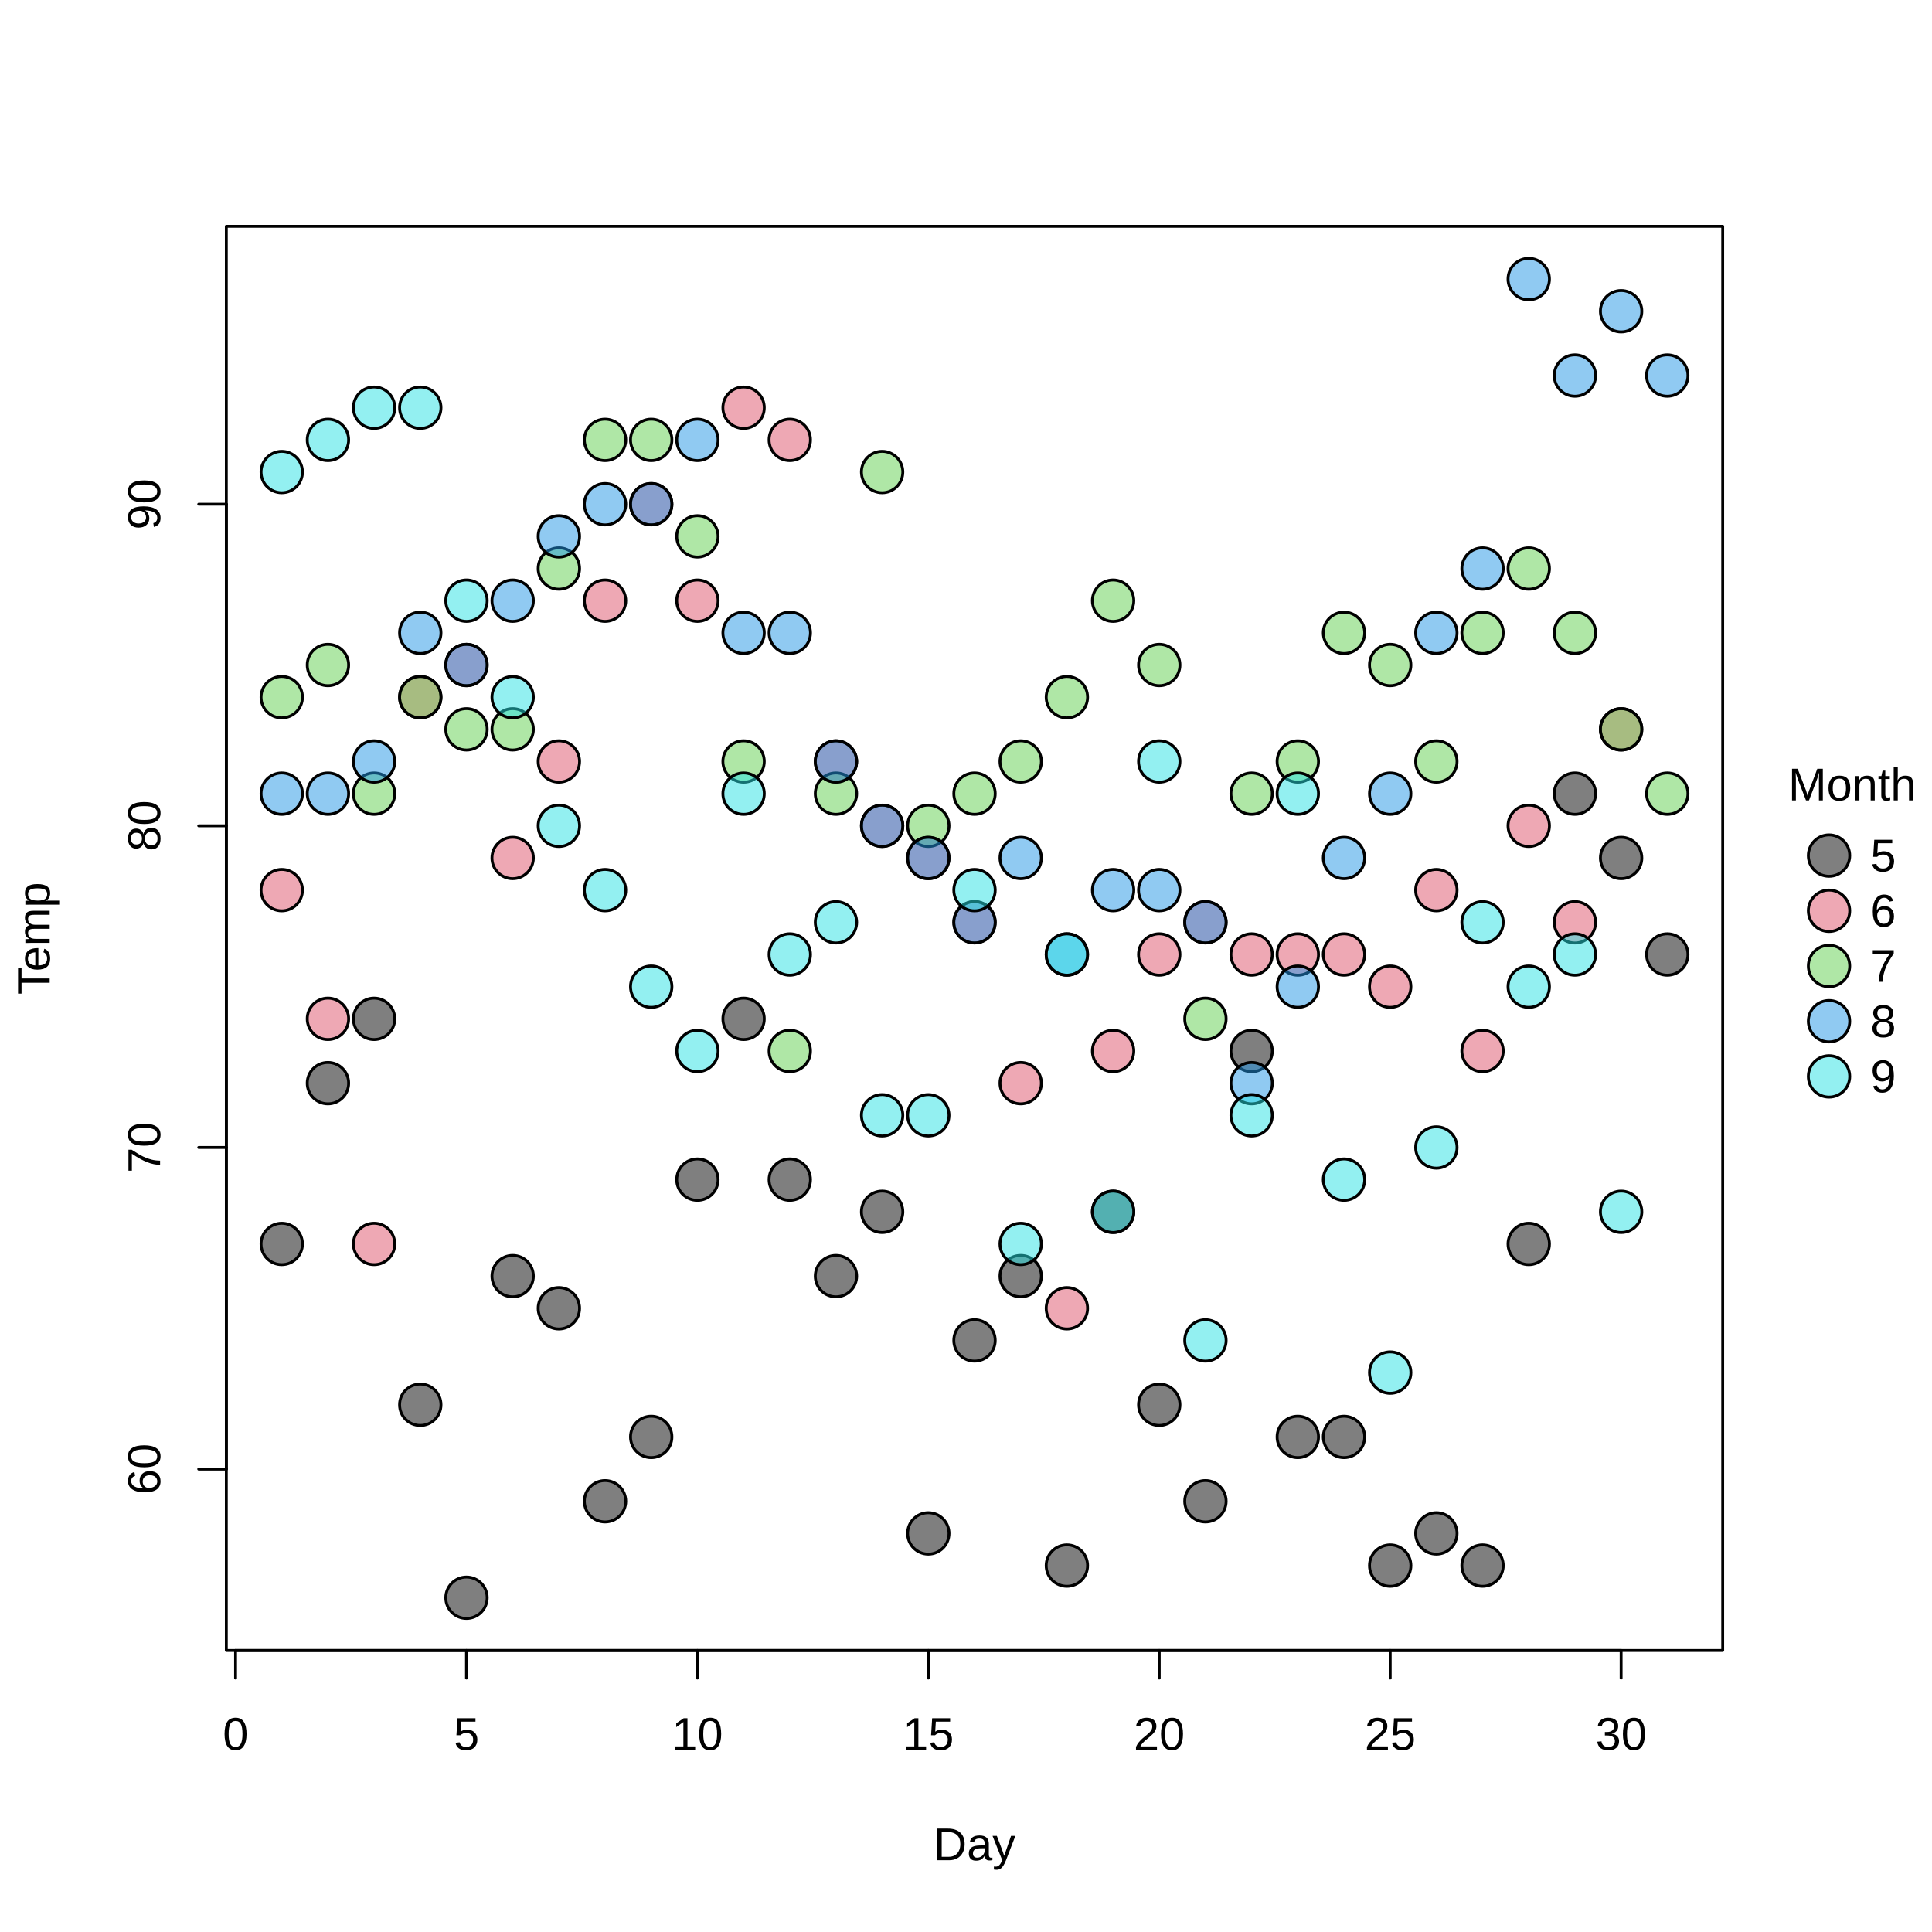
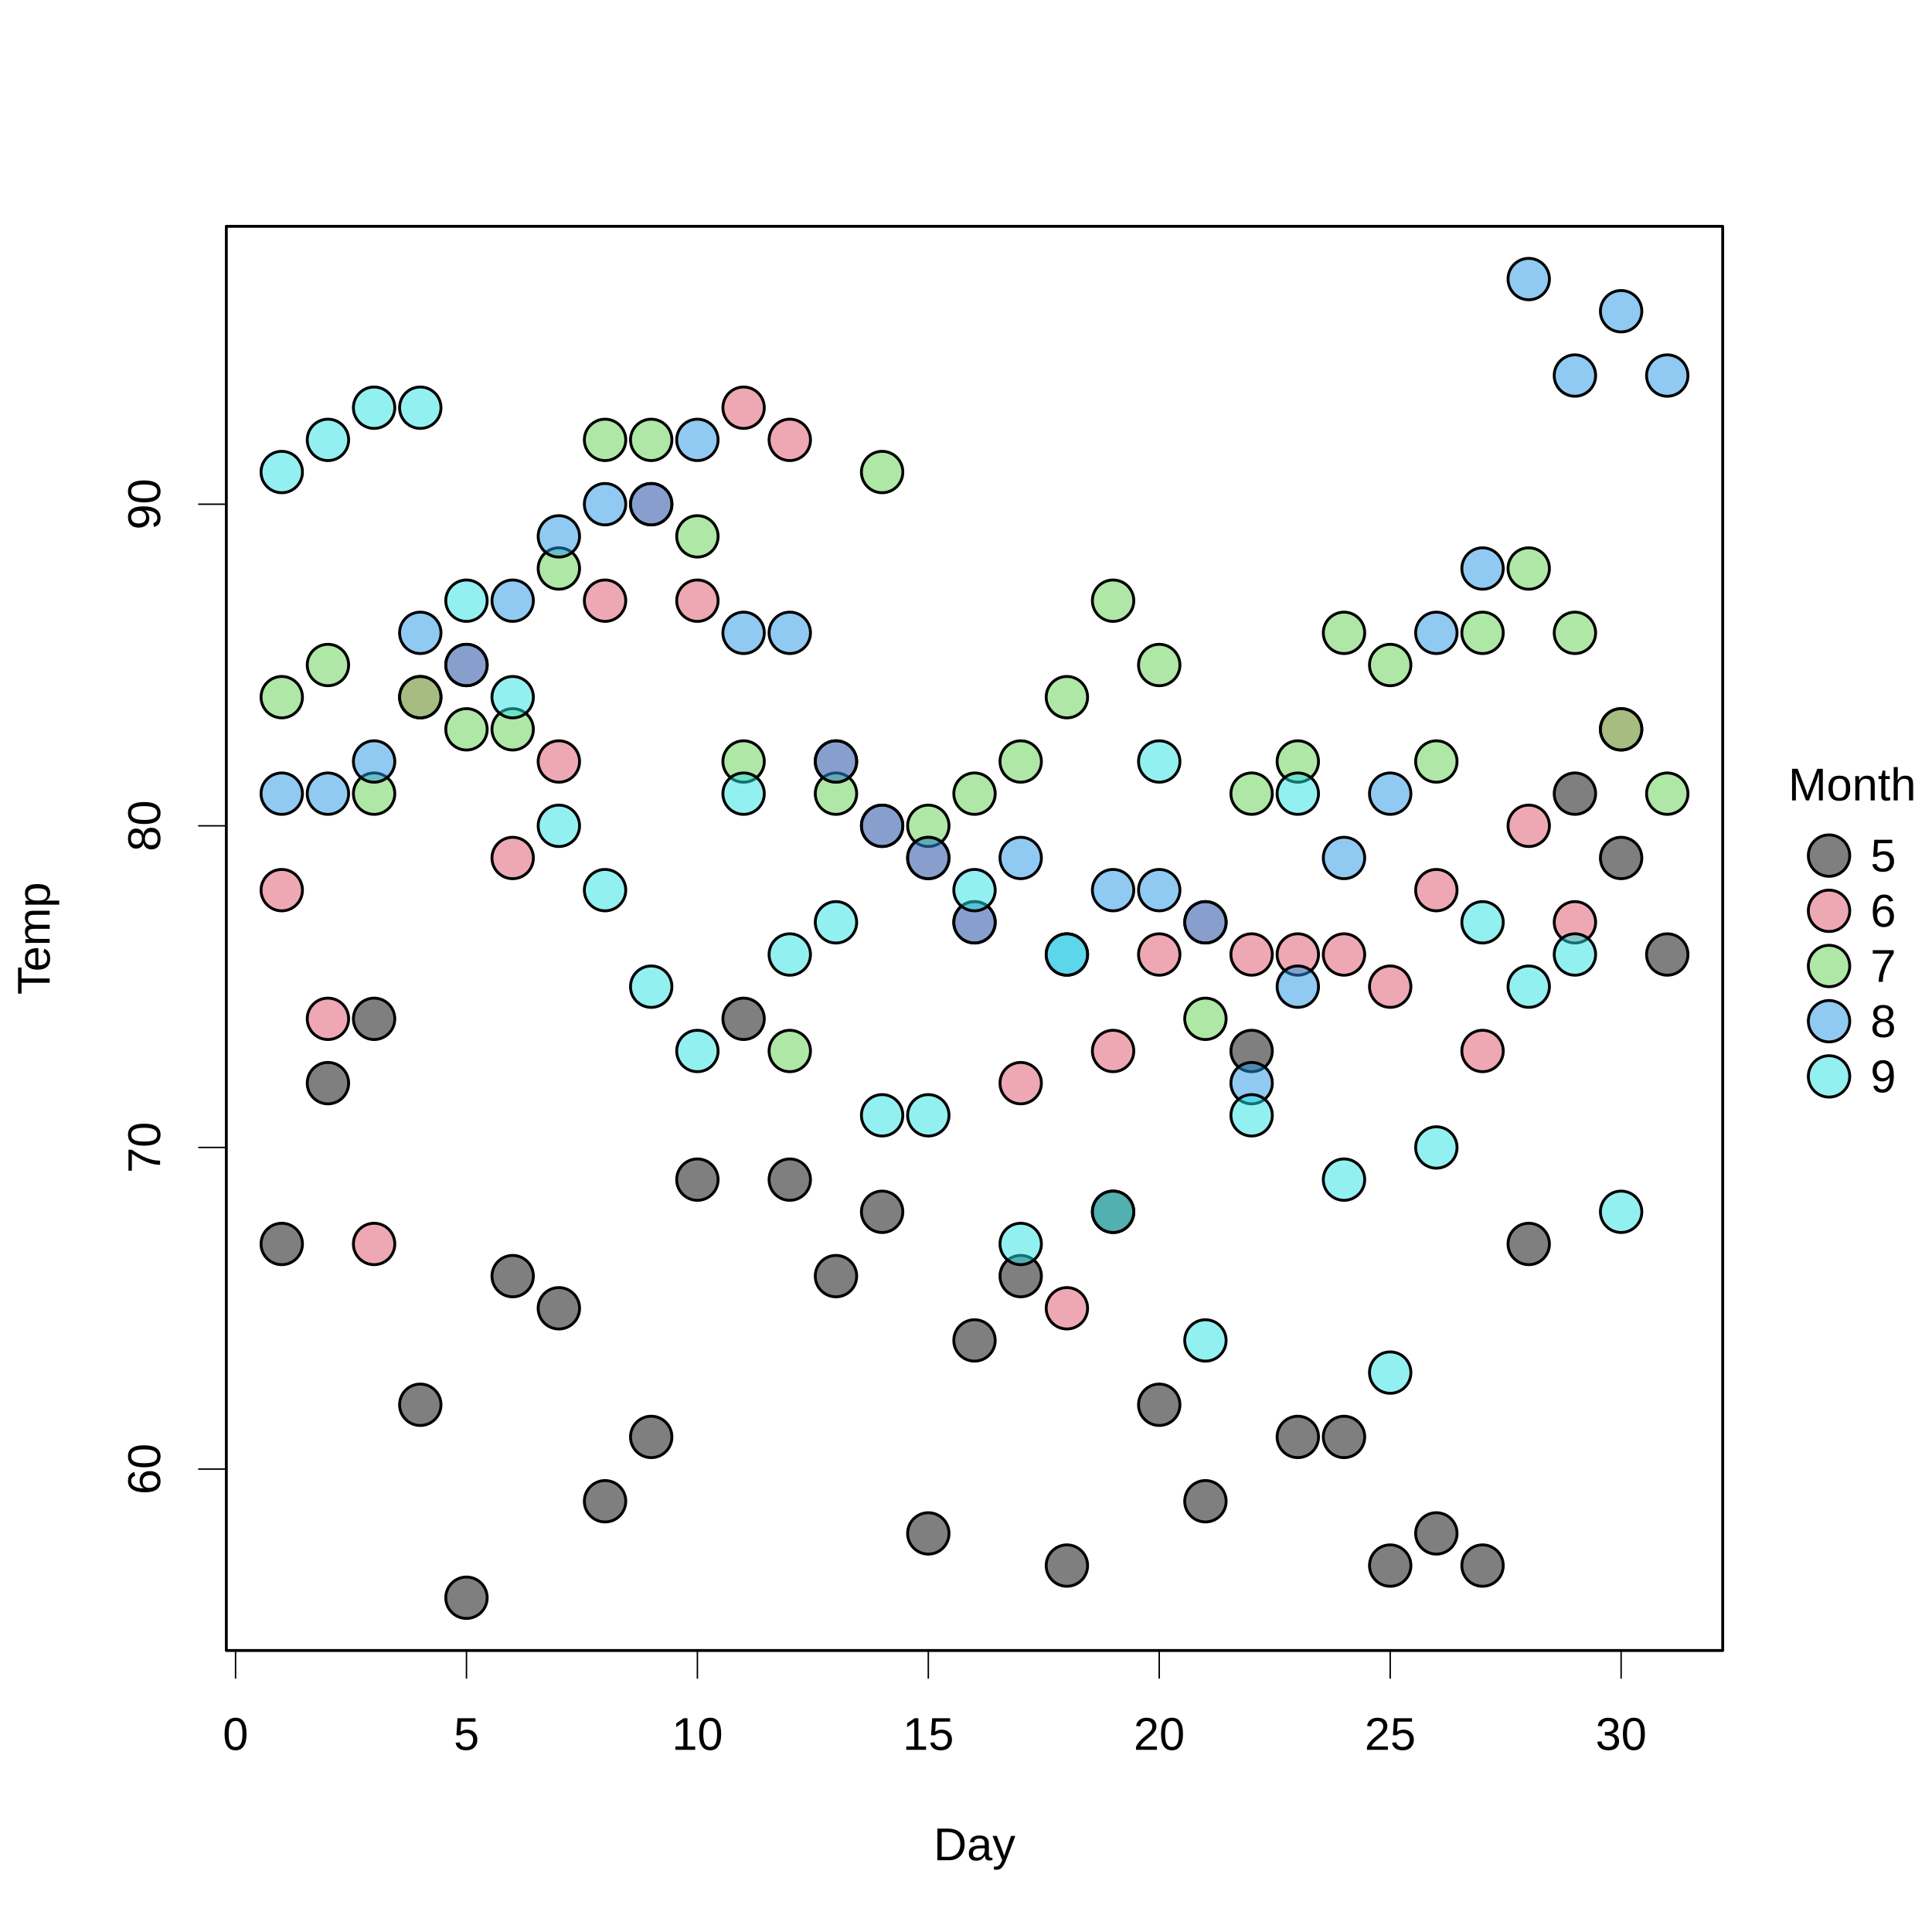
<svg xmlns="http://www.w3.org/2000/svg" class="svglite" width="504.00pt" height="504.00pt" viewBox="0 0 504.00 504.00">
  <defs>
    <style type="text/css">
    .svglite line, .svglite polyline, .svglite polygon, .svglite path, .svglite rect, .svglite circle {
      fill: none;
      stroke: #000000;
      stroke-linecap: round;
      stroke-linejoin: round;
      stroke-miterlimit: 10.00;
    }
    .svglite text {
      white-space: pre;
    }
  </style>
  </defs>
  <rect width="100%" height="100%" style="stroke: none; fill: #FFFFFF;" />
  <defs>
    <clipPath id="cpMC4wMHw1MDQuMDB8MC4wMHw1MDQuMDA=">
      <rect x="0.00" y="0.00" width="504.00" height="504.00" />
    </clipPath>
  </defs>
  <g clip-path="url(#cpMC4wMHw1MDQuMDB8MC4wMHw1MDQuMDA=)">
    <circle cx="477.14" cy="223.20" r="5.40" style="stroke-width: 0.75; fill: #000000; fill-opacity: 0.50;" />
    <circle cx="477.14" cy="237.60" r="5.40" style="stroke-width: 0.75; fill: #DF536B; fill-opacity: 0.50;" />
    <circle cx="477.14" cy="252.00" r="5.40" style="stroke-width: 0.75; fill: #61D04F; fill-opacity: 0.50;" />
    <circle cx="477.14" cy="266.40" r="5.40" style="stroke-width: 0.75; fill: #2297E6; fill-opacity: 0.50;" />
    <circle cx="477.14" cy="280.80" r="5.40" style="stroke-width: 0.75; fill: #28E2E5; fill-opacity: 0.50;" />
    <text x="483.18" y="208.80" text-anchor="middle" style="font-size: 12.00px; font-family: &quot;Liberation Sans&quot;;" textLength="33.36px" lengthAdjust="spacingAndGlyphs">Month</text>
    <text x="487.94" y="227.33" style="font-size: 12.00px; font-family: &quot;Liberation Sans&quot;;" textLength="6.67px" lengthAdjust="spacingAndGlyphs">5</text>
    <text x="487.94" y="241.73" style="font-size: 12.00px; font-family: &quot;Liberation Sans&quot;;" textLength="6.67px" lengthAdjust="spacingAndGlyphs">6</text>
    <text x="487.94" y="256.13" style="font-size: 12.00px; font-family: &quot;Liberation Sans&quot;;" textLength="6.67px" lengthAdjust="spacingAndGlyphs">7</text>
    <text x="487.94" y="270.53" style="font-size: 12.00px; font-family: &quot;Liberation Sans&quot;;" textLength="6.67px" lengthAdjust="spacingAndGlyphs">8</text>
    <text x="487.94" y="284.93" style="font-size: 12.00px; font-family: &quot;Liberation Sans&quot;;" textLength="6.67px" lengthAdjust="spacingAndGlyphs">9</text>
  </g>
  <defs>
    <clipPath id="cpMC4wMHw0NDkuNDB8MC4wMHw1MDQuMDA=">
      <rect x="0.00" y="0.00" width="449.40" height="504.00" />
    </clipPath>
  </defs>
  <g clip-path="url(#cpMC4wMHw0NDkuNDB8MC4wMHw1MDQuMDA=)">
    <text x="254.22" y="485.28" text-anchor="middle" style="font-size: 12.00px; font-family: &quot;Liberation Sans&quot;;" textLength="21.35px" lengthAdjust="spacingAndGlyphs">Day</text>
    <text transform="translate(12.96,244.80) rotate(-90)" text-anchor="middle" style="font-size: 12.00px; font-family: &quot;Liberation Sans&quot;;" textLength="29.35px" lengthAdjust="spacingAndGlyphs">Temp</text>
  </g>
  <g clip-path="url(#cpMC4wMHw1MDQuMDB8MC4wMHw1MDQuMDA=)">
-     <line x1="61.45" y1="430.56" x2="422.90" y2="430.56" style="stroke-width: 0.75;" />
-     <line x1="61.45" y1="430.56" x2="61.45" y2="437.76" style="stroke-width: 0.75;" />
-     <line x1="121.69" y1="430.56" x2="121.69" y2="437.76" style="stroke-width: 0.75;" />
-     <line x1="181.93" y1="430.56" x2="181.93" y2="437.76" style="stroke-width: 0.75;" />
-     <line x1="242.17" y1="430.56" x2="242.17" y2="437.76" style="stroke-width: 0.75;" />
-     <line x1="302.41" y1="430.56" x2="302.41" y2="437.76" style="stroke-width: 0.75;" />
-     <line x1="362.66" y1="430.56" x2="362.66" y2="437.76" style="stroke-width: 0.75;" />
-     <line x1="422.90" y1="430.56" x2="422.90" y2="437.76" style="stroke-width: 0.75;" />
+     <line x1="61.45" y1="430.56" x2="422.90" y2="430.56" style="stroke-width: 0.38;" />
+     <line x1="61.45" y1="430.56" x2="61.45" y2="437.76" style="stroke-width: 0.38;" />
+     <line x1="121.69" y1="430.56" x2="121.69" y2="437.76" style="stroke-width: 0.38;" />
+     <line x1="181.93" y1="430.56" x2="181.93" y2="437.76" style="stroke-width: 0.38;" />
+     <line x1="242.17" y1="430.56" x2="242.17" y2="437.76" style="stroke-width: 0.38;" />
+     <line x1="302.41" y1="430.56" x2="302.41" y2="437.76" style="stroke-width: 0.38;" />
+     <line x1="362.66" y1="430.56" x2="362.66" y2="437.76" style="stroke-width: 0.38;" />
+     <line x1="422.90" y1="430.56" x2="422.90" y2="437.76" style="stroke-width: 0.38;" />
    <text x="61.45" y="456.48" text-anchor="middle" style="font-size: 12.00px; font-family: &quot;Liberation Sans&quot;;" textLength="6.67px" lengthAdjust="spacingAndGlyphs">0</text>
    <text x="121.69" y="456.48" text-anchor="middle" style="font-size: 12.00px; font-family: &quot;Liberation Sans&quot;;" textLength="6.67px" lengthAdjust="spacingAndGlyphs">5</text>
    <text x="181.93" y="456.48" text-anchor="middle" style="font-size: 12.00px; font-family: &quot;Liberation Sans&quot;;" textLength="13.35px" lengthAdjust="spacingAndGlyphs">10</text>
    <text x="242.17" y="456.48" text-anchor="middle" style="font-size: 12.00px; font-family: &quot;Liberation Sans&quot;;" textLength="13.35px" lengthAdjust="spacingAndGlyphs">15</text>
    <text x="302.41" y="456.48" text-anchor="middle" style="font-size: 12.00px; font-family: &quot;Liberation Sans&quot;;" textLength="13.35px" lengthAdjust="spacingAndGlyphs">20</text>
    <text x="362.66" y="456.48" text-anchor="middle" style="font-size: 12.00px; font-family: &quot;Liberation Sans&quot;;" textLength="13.35px" lengthAdjust="spacingAndGlyphs">25</text>
    <text x="422.90" y="456.48" text-anchor="middle" style="font-size: 12.00px; font-family: &quot;Liberation Sans&quot;;" textLength="13.35px" lengthAdjust="spacingAndGlyphs">30</text>
-     <line x1="59.04" y1="383.24" x2="59.04" y2="131.53" style="stroke-width: 0.75;" />
-     <line x1="59.04" y1="383.24" x2="51.84" y2="383.24" style="stroke-width: 0.75;" />
-     <line x1="59.04" y1="299.34" x2="51.84" y2="299.34" style="stroke-width: 0.75;" />
-     <line x1="59.04" y1="215.43" x2="51.84" y2="215.43" style="stroke-width: 0.75;" />
-     <line x1="59.04" y1="131.53" x2="51.84" y2="131.53" style="stroke-width: 0.75;" />
+     <line x1="59.04" y1="383.24" x2="59.04" y2="131.53" style="stroke-width: 0.38;" />
+     <line x1="59.04" y1="383.24" x2="51.84" y2="383.24" style="stroke-width: 0.38;" />
+     <line x1="59.04" y1="299.34" x2="51.84" y2="299.34" style="stroke-width: 0.38;" />
+     <line x1="59.04" y1="215.43" x2="51.84" y2="215.43" style="stroke-width: 0.38;" />
+     <line x1="59.04" y1="131.53" x2="51.84" y2="131.53" style="stroke-width: 0.38;" />
    <text transform="translate(41.76,383.24) rotate(-90)" text-anchor="middle" style="font-size: 12.00px; font-family: &quot;Liberation Sans&quot;;" textLength="13.35px" lengthAdjust="spacingAndGlyphs">60</text>
    <text transform="translate(41.76,299.34) rotate(-90)" text-anchor="middle" style="font-size: 12.00px; font-family: &quot;Liberation Sans&quot;;" textLength="13.35px" lengthAdjust="spacingAndGlyphs">70</text>
    <text transform="translate(41.76,215.43) rotate(-90)" text-anchor="middle" style="font-size: 12.00px; font-family: &quot;Liberation Sans&quot;;" textLength="13.35px" lengthAdjust="spacingAndGlyphs">80</text>
    <text transform="translate(41.76,131.53) rotate(-90)" text-anchor="middle" style="font-size: 12.00px; font-family: &quot;Liberation Sans&quot;;" textLength="13.35px" lengthAdjust="spacingAndGlyphs">90</text>
    <polygon points="59.04,430.56 449.40,430.56 449.40,59.04 59.04,59.04 " style="stroke-width: 0.75;" />
  </g>
  <defs>
    <clipPath id="cpNTkuMDR8NDQ5LjQwfDU5LjA0fDQzMC41Ng==">
      <rect x="59.04" y="59.04" width="390.36" height="371.52" />
    </clipPath>
  </defs>
  <g clip-path="url(#cpNTkuMDR8NDQ5LjQwfDU5LjA0fDQzMC41Ng==)">
    <circle cx="73.50" cy="324.51" r="5.40" style="stroke-width: 0.75; fill: #000000; fill-opacity: 0.50;" />
    <circle cx="85.55" cy="282.56" r="5.40" style="stroke-width: 0.75; fill: #000000; fill-opacity: 0.50;" />
    <circle cx="97.59" cy="265.78" r="5.40" style="stroke-width: 0.75; fill: #000000; fill-opacity: 0.50;" />
    <circle cx="109.64" cy="366.46" r="5.40" style="stroke-width: 0.75; fill: #000000; fill-opacity: 0.50;" />
    <circle cx="121.69" cy="416.80" r="5.40" style="stroke-width: 0.75; fill: #000000; fill-opacity: 0.50;" />
    <circle cx="133.74" cy="332.90" r="5.40" style="stroke-width: 0.75; fill: #000000; fill-opacity: 0.50;" />
    <circle cx="145.79" cy="341.29" r="5.40" style="stroke-width: 0.75; fill: #000000; fill-opacity: 0.50;" />
    <circle cx="157.84" cy="391.63" r="5.40" style="stroke-width: 0.75; fill: #000000; fill-opacity: 0.50;" />
    <circle cx="169.88" cy="374.85" r="5.40" style="stroke-width: 0.75; fill: #000000; fill-opacity: 0.50;" />
    <circle cx="181.93" cy="307.73" r="5.40" style="stroke-width: 0.75; fill: #000000; fill-opacity: 0.50;" />
    <circle cx="193.98" cy="265.78" r="5.40" style="stroke-width: 0.75; fill: #000000; fill-opacity: 0.50;" />
    <circle cx="206.03" cy="307.73" r="5.40" style="stroke-width: 0.75; fill: #000000; fill-opacity: 0.50;" />
    <circle cx="218.08" cy="332.90" r="5.40" style="stroke-width: 0.75; fill: #000000; fill-opacity: 0.50;" />
    <circle cx="230.12" cy="316.12" r="5.40" style="stroke-width: 0.75; fill: #000000; fill-opacity: 0.50;" />
    <circle cx="242.17" cy="400.02" r="5.40" style="stroke-width: 0.75; fill: #000000; fill-opacity: 0.50;" />
    <circle cx="254.22" cy="349.68" r="5.40" style="stroke-width: 0.75; fill: #000000; fill-opacity: 0.50;" />
    <circle cx="266.27" cy="332.90" r="5.40" style="stroke-width: 0.75; fill: #000000; fill-opacity: 0.50;" />
    <circle cx="278.32" cy="408.41" r="5.40" style="stroke-width: 0.75; fill: #000000; fill-opacity: 0.50;" />
    <circle cx="290.37" cy="316.12" r="5.40" style="stroke-width: 0.75; fill: #000000; fill-opacity: 0.50;" />
    <circle cx="302.41" cy="366.46" r="5.40" style="stroke-width: 0.75; fill: #000000; fill-opacity: 0.50;" />
    <circle cx="314.46" cy="391.63" r="5.40" style="stroke-width: 0.75; fill: #000000; fill-opacity: 0.50;" />
    <circle cx="326.51" cy="274.17" r="5.40" style="stroke-width: 0.75; fill: #000000; fill-opacity: 0.50;" />
    <circle cx="338.56" cy="374.85" r="5.40" style="stroke-width: 0.75; fill: #000000; fill-opacity: 0.50;" />
    <circle cx="350.61" cy="374.85" r="5.40" style="stroke-width: 0.75; fill: #000000; fill-opacity: 0.50;" />
    <circle cx="362.66" cy="408.41" r="5.40" style="stroke-width: 0.75; fill: #000000; fill-opacity: 0.50;" />
    <circle cx="374.70" cy="400.02" r="5.40" style="stroke-width: 0.75; fill: #000000; fill-opacity: 0.50;" />
    <circle cx="386.75" cy="408.41" r="5.40" style="stroke-width: 0.75; fill: #000000; fill-opacity: 0.50;" />
    <circle cx="398.80" cy="324.51" r="5.40" style="stroke-width: 0.75; fill: #000000; fill-opacity: 0.50;" />
    <circle cx="410.85" cy="207.04" r="5.40" style="stroke-width: 0.75; fill: #000000; fill-opacity: 0.50;" />
    <circle cx="422.90" cy="223.82" r="5.40" style="stroke-width: 0.75; fill: #000000; fill-opacity: 0.50;" />
    <circle cx="434.94" cy="249.00" r="5.40" style="stroke-width: 0.75; fill: #000000; fill-opacity: 0.50;" />
    <circle cx="73.50" cy="232.21" r="5.40" style="stroke-width: 0.75; fill: #DF536B; fill-opacity: 0.50;" />
    <circle cx="85.55" cy="265.78" r="5.40" style="stroke-width: 0.75; fill: #DF536B; fill-opacity: 0.50;" />
    <circle cx="97.59" cy="324.51" r="5.40" style="stroke-width: 0.75; fill: #DF536B; fill-opacity: 0.50;" />
    <circle cx="109.64" cy="181.87" r="5.40" style="stroke-width: 0.75; fill: #DF536B; fill-opacity: 0.50;" />
    <circle cx="121.69" cy="173.48" r="5.40" style="stroke-width: 0.75; fill: #DF536B; fill-opacity: 0.50;" />
    <circle cx="133.74" cy="223.82" r="5.40" style="stroke-width: 0.75; fill: #DF536B; fill-opacity: 0.50;" />
    <circle cx="145.79" cy="198.65" r="5.40" style="stroke-width: 0.75; fill: #DF536B; fill-opacity: 0.50;" />
    <circle cx="157.84" cy="156.70" r="5.40" style="stroke-width: 0.75; fill: #DF536B; fill-opacity: 0.50;" />
    <circle cx="169.88" cy="131.53" r="5.40" style="stroke-width: 0.75; fill: #DF536B; fill-opacity: 0.50;" />
    <circle cx="181.93" cy="156.70" r="5.40" style="stroke-width: 0.75; fill: #DF536B; fill-opacity: 0.50;" />
    <circle cx="193.98" cy="106.36" r="5.40" style="stroke-width: 0.75; fill: #DF536B; fill-opacity: 0.50;" />
    <circle cx="206.03" cy="114.75" r="5.40" style="stroke-width: 0.75; fill: #DF536B; fill-opacity: 0.50;" />
    <circle cx="218.08" cy="198.65" r="5.40" style="stroke-width: 0.75; fill: #DF536B; fill-opacity: 0.50;" />
    <circle cx="230.12" cy="215.43" r="5.40" style="stroke-width: 0.75; fill: #DF536B; fill-opacity: 0.50;" />
    <circle cx="242.17" cy="223.82" r="5.40" style="stroke-width: 0.75; fill: #DF536B; fill-opacity: 0.50;" />
    <circle cx="254.22" cy="240.60" r="5.40" style="stroke-width: 0.75; fill: #DF536B; fill-opacity: 0.50;" />
    <circle cx="266.27" cy="282.56" r="5.40" style="stroke-width: 0.75; fill: #DF536B; fill-opacity: 0.50;" />
    <circle cx="278.32" cy="341.29" r="5.40" style="stroke-width: 0.75; fill: #DF536B; fill-opacity: 0.50;" />
    <circle cx="290.37" cy="274.17" r="5.40" style="stroke-width: 0.75; fill: #DF536B; fill-opacity: 0.50;" />
    <circle cx="302.41" cy="249.00" r="5.40" style="stroke-width: 0.75; fill: #DF536B; fill-opacity: 0.50;" />
    <circle cx="314.46" cy="240.60" r="5.40" style="stroke-width: 0.75; fill: #DF536B; fill-opacity: 0.50;" />
    <circle cx="326.51" cy="249.00" r="5.40" style="stroke-width: 0.75; fill: #DF536B; fill-opacity: 0.50;" />
    <circle cx="338.56" cy="249.00" r="5.40" style="stroke-width: 0.75; fill: #DF536B; fill-opacity: 0.50;" />
    <circle cx="350.61" cy="249.00" r="5.40" style="stroke-width: 0.75; fill: #DF536B; fill-opacity: 0.50;" />
    <circle cx="362.66" cy="257.39" r="5.40" style="stroke-width: 0.75; fill: #DF536B; fill-opacity: 0.50;" />
    <circle cx="374.70" cy="232.21" r="5.40" style="stroke-width: 0.75; fill: #DF536B; fill-opacity: 0.50;" />
    <circle cx="386.75" cy="274.17" r="5.40" style="stroke-width: 0.75; fill: #DF536B; fill-opacity: 0.50;" />
    <circle cx="398.80" cy="215.43" r="5.40" style="stroke-width: 0.75; fill: #DF536B; fill-opacity: 0.50;" />
    <circle cx="410.85" cy="240.60" r="5.40" style="stroke-width: 0.75; fill: #DF536B; fill-opacity: 0.50;" />
    <circle cx="422.90" cy="190.26" r="5.40" style="stroke-width: 0.75; fill: #DF536B; fill-opacity: 0.50;" />
    <circle cx="73.50" cy="181.87" r="5.40" style="stroke-width: 0.75; fill: #61D04F; fill-opacity: 0.50;" />
    <circle cx="85.55" cy="173.48" r="5.40" style="stroke-width: 0.75; fill: #61D04F; fill-opacity: 0.50;" />
    <circle cx="97.59" cy="207.04" r="5.40" style="stroke-width: 0.75; fill: #61D04F; fill-opacity: 0.50;" />
    <circle cx="109.64" cy="181.87" r="5.40" style="stroke-width: 0.75; fill: #61D04F; fill-opacity: 0.50;" />
    <circle cx="121.69" cy="190.26" r="5.40" style="stroke-width: 0.75; fill: #61D04F; fill-opacity: 0.50;" />
    <circle cx="133.74" cy="190.26" r="5.40" style="stroke-width: 0.75; fill: #61D04F; fill-opacity: 0.50;" />
    <circle cx="145.79" cy="148.31" r="5.40" style="stroke-width: 0.75; fill: #61D04F; fill-opacity: 0.50;" />
    <circle cx="157.84" cy="114.75" r="5.40" style="stroke-width: 0.75; fill: #61D04F; fill-opacity: 0.50;" />
    <circle cx="169.88" cy="114.75" r="5.40" style="stroke-width: 0.75; fill: #61D04F; fill-opacity: 0.50;" />
    <circle cx="181.93" cy="139.92" r="5.40" style="stroke-width: 0.75; fill: #61D04F; fill-opacity: 0.50;" />
    <circle cx="193.98" cy="198.65" r="5.40" style="stroke-width: 0.75; fill: #61D04F; fill-opacity: 0.50;" />
    <circle cx="206.03" cy="274.17" r="5.40" style="stroke-width: 0.75; fill: #61D04F; fill-opacity: 0.50;" />
    <circle cx="218.08" cy="207.04" r="5.40" style="stroke-width: 0.75; fill: #61D04F; fill-opacity: 0.50;" />
    <circle cx="230.12" cy="123.14" r="5.40" style="stroke-width: 0.75; fill: #61D04F; fill-opacity: 0.50;" />
    <circle cx="242.17" cy="215.43" r="5.40" style="stroke-width: 0.75; fill: #61D04F; fill-opacity: 0.50;" />
    <circle cx="254.22" cy="207.04" r="5.40" style="stroke-width: 0.75; fill: #61D04F; fill-opacity: 0.50;" />
    <circle cx="266.27" cy="198.65" r="5.40" style="stroke-width: 0.75; fill: #61D04F; fill-opacity: 0.50;" />
    <circle cx="278.32" cy="181.87" r="5.40" style="stroke-width: 0.75; fill: #61D04F; fill-opacity: 0.50;" />
    <circle cx="290.37" cy="156.70" r="5.40" style="stroke-width: 0.75; fill: #61D04F; fill-opacity: 0.50;" />
    <circle cx="302.41" cy="173.48" r="5.40" style="stroke-width: 0.75; fill: #61D04F; fill-opacity: 0.50;" />
    <circle cx="314.46" cy="265.78" r="5.40" style="stroke-width: 0.75; fill: #61D04F; fill-opacity: 0.50;" />
    <circle cx="326.51" cy="207.04" r="5.40" style="stroke-width: 0.75; fill: #61D04F; fill-opacity: 0.50;" />
    <circle cx="338.56" cy="198.65" r="5.40" style="stroke-width: 0.75; fill: #61D04F; fill-opacity: 0.50;" />
    <circle cx="350.61" cy="165.09" r="5.40" style="stroke-width: 0.75; fill: #61D04F; fill-opacity: 0.50;" />
    <circle cx="362.66" cy="173.48" r="5.40" style="stroke-width: 0.75; fill: #61D04F; fill-opacity: 0.50;" />
    <circle cx="374.70" cy="198.65" r="5.40" style="stroke-width: 0.75; fill: #61D04F; fill-opacity: 0.50;" />
    <circle cx="386.75" cy="165.09" r="5.40" style="stroke-width: 0.75; fill: #61D04F; fill-opacity: 0.50;" />
    <circle cx="398.80" cy="148.31" r="5.40" style="stroke-width: 0.75; fill: #61D04F; fill-opacity: 0.50;" />
    <circle cx="410.85" cy="165.09" r="5.40" style="stroke-width: 0.75; fill: #61D04F; fill-opacity: 0.50;" />
    <circle cx="422.90" cy="190.26" r="5.40" style="stroke-width: 0.75; fill: #61D04F; fill-opacity: 0.50;" />
    <circle cx="434.94" cy="207.04" r="5.40" style="stroke-width: 0.75; fill: #61D04F; fill-opacity: 0.50;" />
    <circle cx="73.50" cy="207.04" r="5.40" style="stroke-width: 0.75; fill: #2297E6; fill-opacity: 0.50;" />
    <circle cx="85.55" cy="207.04" r="5.40" style="stroke-width: 0.75; fill: #2297E6; fill-opacity: 0.50;" />
    <circle cx="97.59" cy="198.65" r="5.40" style="stroke-width: 0.75; fill: #2297E6; fill-opacity: 0.50;" />
    <circle cx="109.64" cy="165.09" r="5.40" style="stroke-width: 0.75; fill: #2297E6; fill-opacity: 0.50;" />
    <circle cx="121.69" cy="173.48" r="5.40" style="stroke-width: 0.75; fill: #2297E6; fill-opacity: 0.50;" />
    <circle cx="133.74" cy="156.70" r="5.40" style="stroke-width: 0.75; fill: #2297E6; fill-opacity: 0.50;" />
    <circle cx="145.79" cy="139.92" r="5.40" style="stroke-width: 0.75; fill: #2297E6; fill-opacity: 0.50;" />
    <circle cx="157.84" cy="131.53" r="5.40" style="stroke-width: 0.75; fill: #2297E6; fill-opacity: 0.50;" />
    <circle cx="169.88" cy="131.53" r="5.40" style="stroke-width: 0.75; fill: #2297E6; fill-opacity: 0.50;" />
    <circle cx="181.93" cy="114.75" r="5.40" style="stroke-width: 0.75; fill: #2297E6; fill-opacity: 0.50;" />
    <circle cx="193.98" cy="165.09" r="5.40" style="stroke-width: 0.75; fill: #2297E6; fill-opacity: 0.50;" />
    <circle cx="206.03" cy="165.09" r="5.40" style="stroke-width: 0.75; fill: #2297E6; fill-opacity: 0.50;" />
    <circle cx="218.08" cy="198.65" r="5.40" style="stroke-width: 0.75; fill: #2297E6; fill-opacity: 0.50;" />
    <circle cx="230.12" cy="215.43" r="5.40" style="stroke-width: 0.75; fill: #2297E6; fill-opacity: 0.50;" />
    <circle cx="242.17" cy="223.82" r="5.40" style="stroke-width: 0.75; fill: #2297E6; fill-opacity: 0.50;" />
    <circle cx="254.22" cy="240.60" r="5.40" style="stroke-width: 0.75; fill: #2297E6; fill-opacity: 0.50;" />
    <circle cx="266.27" cy="223.82" r="5.40" style="stroke-width: 0.75; fill: #2297E6; fill-opacity: 0.50;" />
    <circle cx="278.32" cy="249.00" r="5.40" style="stroke-width: 0.75; fill: #2297E6; fill-opacity: 0.50;" />
    <circle cx="290.37" cy="232.21" r="5.40" style="stroke-width: 0.75; fill: #2297E6; fill-opacity: 0.50;" />
    <circle cx="302.41" cy="232.21" r="5.40" style="stroke-width: 0.75; fill: #2297E6; fill-opacity: 0.50;" />
    <circle cx="314.46" cy="240.60" r="5.40" style="stroke-width: 0.75; fill: #2297E6; fill-opacity: 0.50;" />
    <circle cx="326.51" cy="282.56" r="5.40" style="stroke-width: 0.75; fill: #2297E6; fill-opacity: 0.50;" />
    <circle cx="338.56" cy="257.39" r="5.40" style="stroke-width: 0.75; fill: #2297E6; fill-opacity: 0.50;" />
    <circle cx="350.61" cy="223.82" r="5.40" style="stroke-width: 0.75; fill: #2297E6; fill-opacity: 0.50;" />
    <circle cx="362.66" cy="207.04" r="5.40" style="stroke-width: 0.75; fill: #2297E6; fill-opacity: 0.50;" />
    <circle cx="374.70" cy="165.09" r="5.40" style="stroke-width: 0.75; fill: #2297E6; fill-opacity: 0.50;" />
    <circle cx="386.75" cy="148.31" r="5.40" style="stroke-width: 0.75; fill: #2297E6; fill-opacity: 0.50;" />
    <circle cx="398.80" cy="72.80" r="5.40" style="stroke-width: 0.75; fill: #2297E6; fill-opacity: 0.50;" />
    <circle cx="410.85" cy="97.97" r="5.40" style="stroke-width: 0.75; fill: #2297E6; fill-opacity: 0.50;" />
    <circle cx="422.90" cy="81.19" r="5.40" style="stroke-width: 0.75; fill: #2297E6; fill-opacity: 0.50;" />
    <circle cx="434.94" cy="97.97" r="5.40" style="stroke-width: 0.75; fill: #2297E6; fill-opacity: 0.50;" />
    <circle cx="73.50" cy="123.14" r="5.40" style="stroke-width: 0.75; fill: #28E2E5; fill-opacity: 0.50;" />
    <circle cx="85.55" cy="114.75" r="5.40" style="stroke-width: 0.75; fill: #28E2E5; fill-opacity: 0.50;" />
    <circle cx="97.59" cy="106.36" r="5.40" style="stroke-width: 0.75; fill: #28E2E5; fill-opacity: 0.50;" />
    <circle cx="109.64" cy="106.36" r="5.40" style="stroke-width: 0.75; fill: #28E2E5; fill-opacity: 0.50;" />
    <circle cx="121.69" cy="156.70" r="5.40" style="stroke-width: 0.75; fill: #28E2E5; fill-opacity: 0.50;" />
    <circle cx="133.74" cy="181.87" r="5.40" style="stroke-width: 0.75; fill: #28E2E5; fill-opacity: 0.50;" />
    <circle cx="145.79" cy="215.43" r="5.40" style="stroke-width: 0.75; fill: #28E2E5; fill-opacity: 0.50;" />
    <circle cx="157.84" cy="232.21" r="5.40" style="stroke-width: 0.75; fill: #28E2E5; fill-opacity: 0.50;" />
    <circle cx="169.88" cy="257.39" r="5.40" style="stroke-width: 0.75; fill: #28E2E5; fill-opacity: 0.50;" />
    <circle cx="181.93" cy="274.17" r="5.40" style="stroke-width: 0.75; fill: #28E2E5; fill-opacity: 0.50;" />
    <circle cx="193.98" cy="207.04" r="5.40" style="stroke-width: 0.75; fill: #28E2E5; fill-opacity: 0.50;" />
    <circle cx="206.03" cy="249.00" r="5.40" style="stroke-width: 0.75; fill: #28E2E5; fill-opacity: 0.50;" />
    <circle cx="218.08" cy="240.60" r="5.40" style="stroke-width: 0.75; fill: #28E2E5; fill-opacity: 0.50;" />
    <circle cx="230.12" cy="290.95" r="5.40" style="stroke-width: 0.75; fill: #28E2E5; fill-opacity: 0.50;" />
    <circle cx="242.17" cy="290.95" r="5.40" style="stroke-width: 0.75; fill: #28E2E5; fill-opacity: 0.50;" />
    <circle cx="254.22" cy="232.21" r="5.40" style="stroke-width: 0.75; fill: #28E2E5; fill-opacity: 0.50;" />
    <circle cx="266.27" cy="324.51" r="5.40" style="stroke-width: 0.75; fill: #28E2E5; fill-opacity: 0.50;" />
    <circle cx="278.32" cy="249.00" r="5.40" style="stroke-width: 0.75; fill: #28E2E5; fill-opacity: 0.50;" />
    <circle cx="290.37" cy="316.12" r="5.40" style="stroke-width: 0.75; fill: #28E2E5; fill-opacity: 0.50;" />
    <circle cx="302.41" cy="198.65" r="5.40" style="stroke-width: 0.75; fill: #28E2E5; fill-opacity: 0.50;" />
    <circle cx="314.46" cy="349.68" r="5.40" style="stroke-width: 0.75; fill: #28E2E5; fill-opacity: 0.50;" />
    <circle cx="326.51" cy="290.95" r="5.40" style="stroke-width: 0.75; fill: #28E2E5; fill-opacity: 0.50;" />
    <circle cx="338.56" cy="207.04" r="5.40" style="stroke-width: 0.75; fill: #28E2E5; fill-opacity: 0.50;" />
    <circle cx="350.61" cy="307.73" r="5.40" style="stroke-width: 0.75; fill: #28E2E5; fill-opacity: 0.50;" />
    <circle cx="362.66" cy="358.07" r="5.40" style="stroke-width: 0.75; fill: #28E2E5; fill-opacity: 0.50;" />
    <circle cx="374.70" cy="299.34" r="5.40" style="stroke-width: 0.75; fill: #28E2E5; fill-opacity: 0.50;" />
    <circle cx="386.75" cy="240.60" r="5.40" style="stroke-width: 0.75; fill: #28E2E5; fill-opacity: 0.50;" />
    <circle cx="398.80" cy="257.39" r="5.40" style="stroke-width: 0.75; fill: #28E2E5; fill-opacity: 0.50;" />
    <circle cx="410.85" cy="249.00" r="5.40" style="stroke-width: 0.75; fill: #28E2E5; fill-opacity: 0.50;" />
    <circle cx="422.90" cy="316.12" r="5.40" style="stroke-width: 0.75; fill: #28E2E5; fill-opacity: 0.50;" />
  </g>
</svg>
